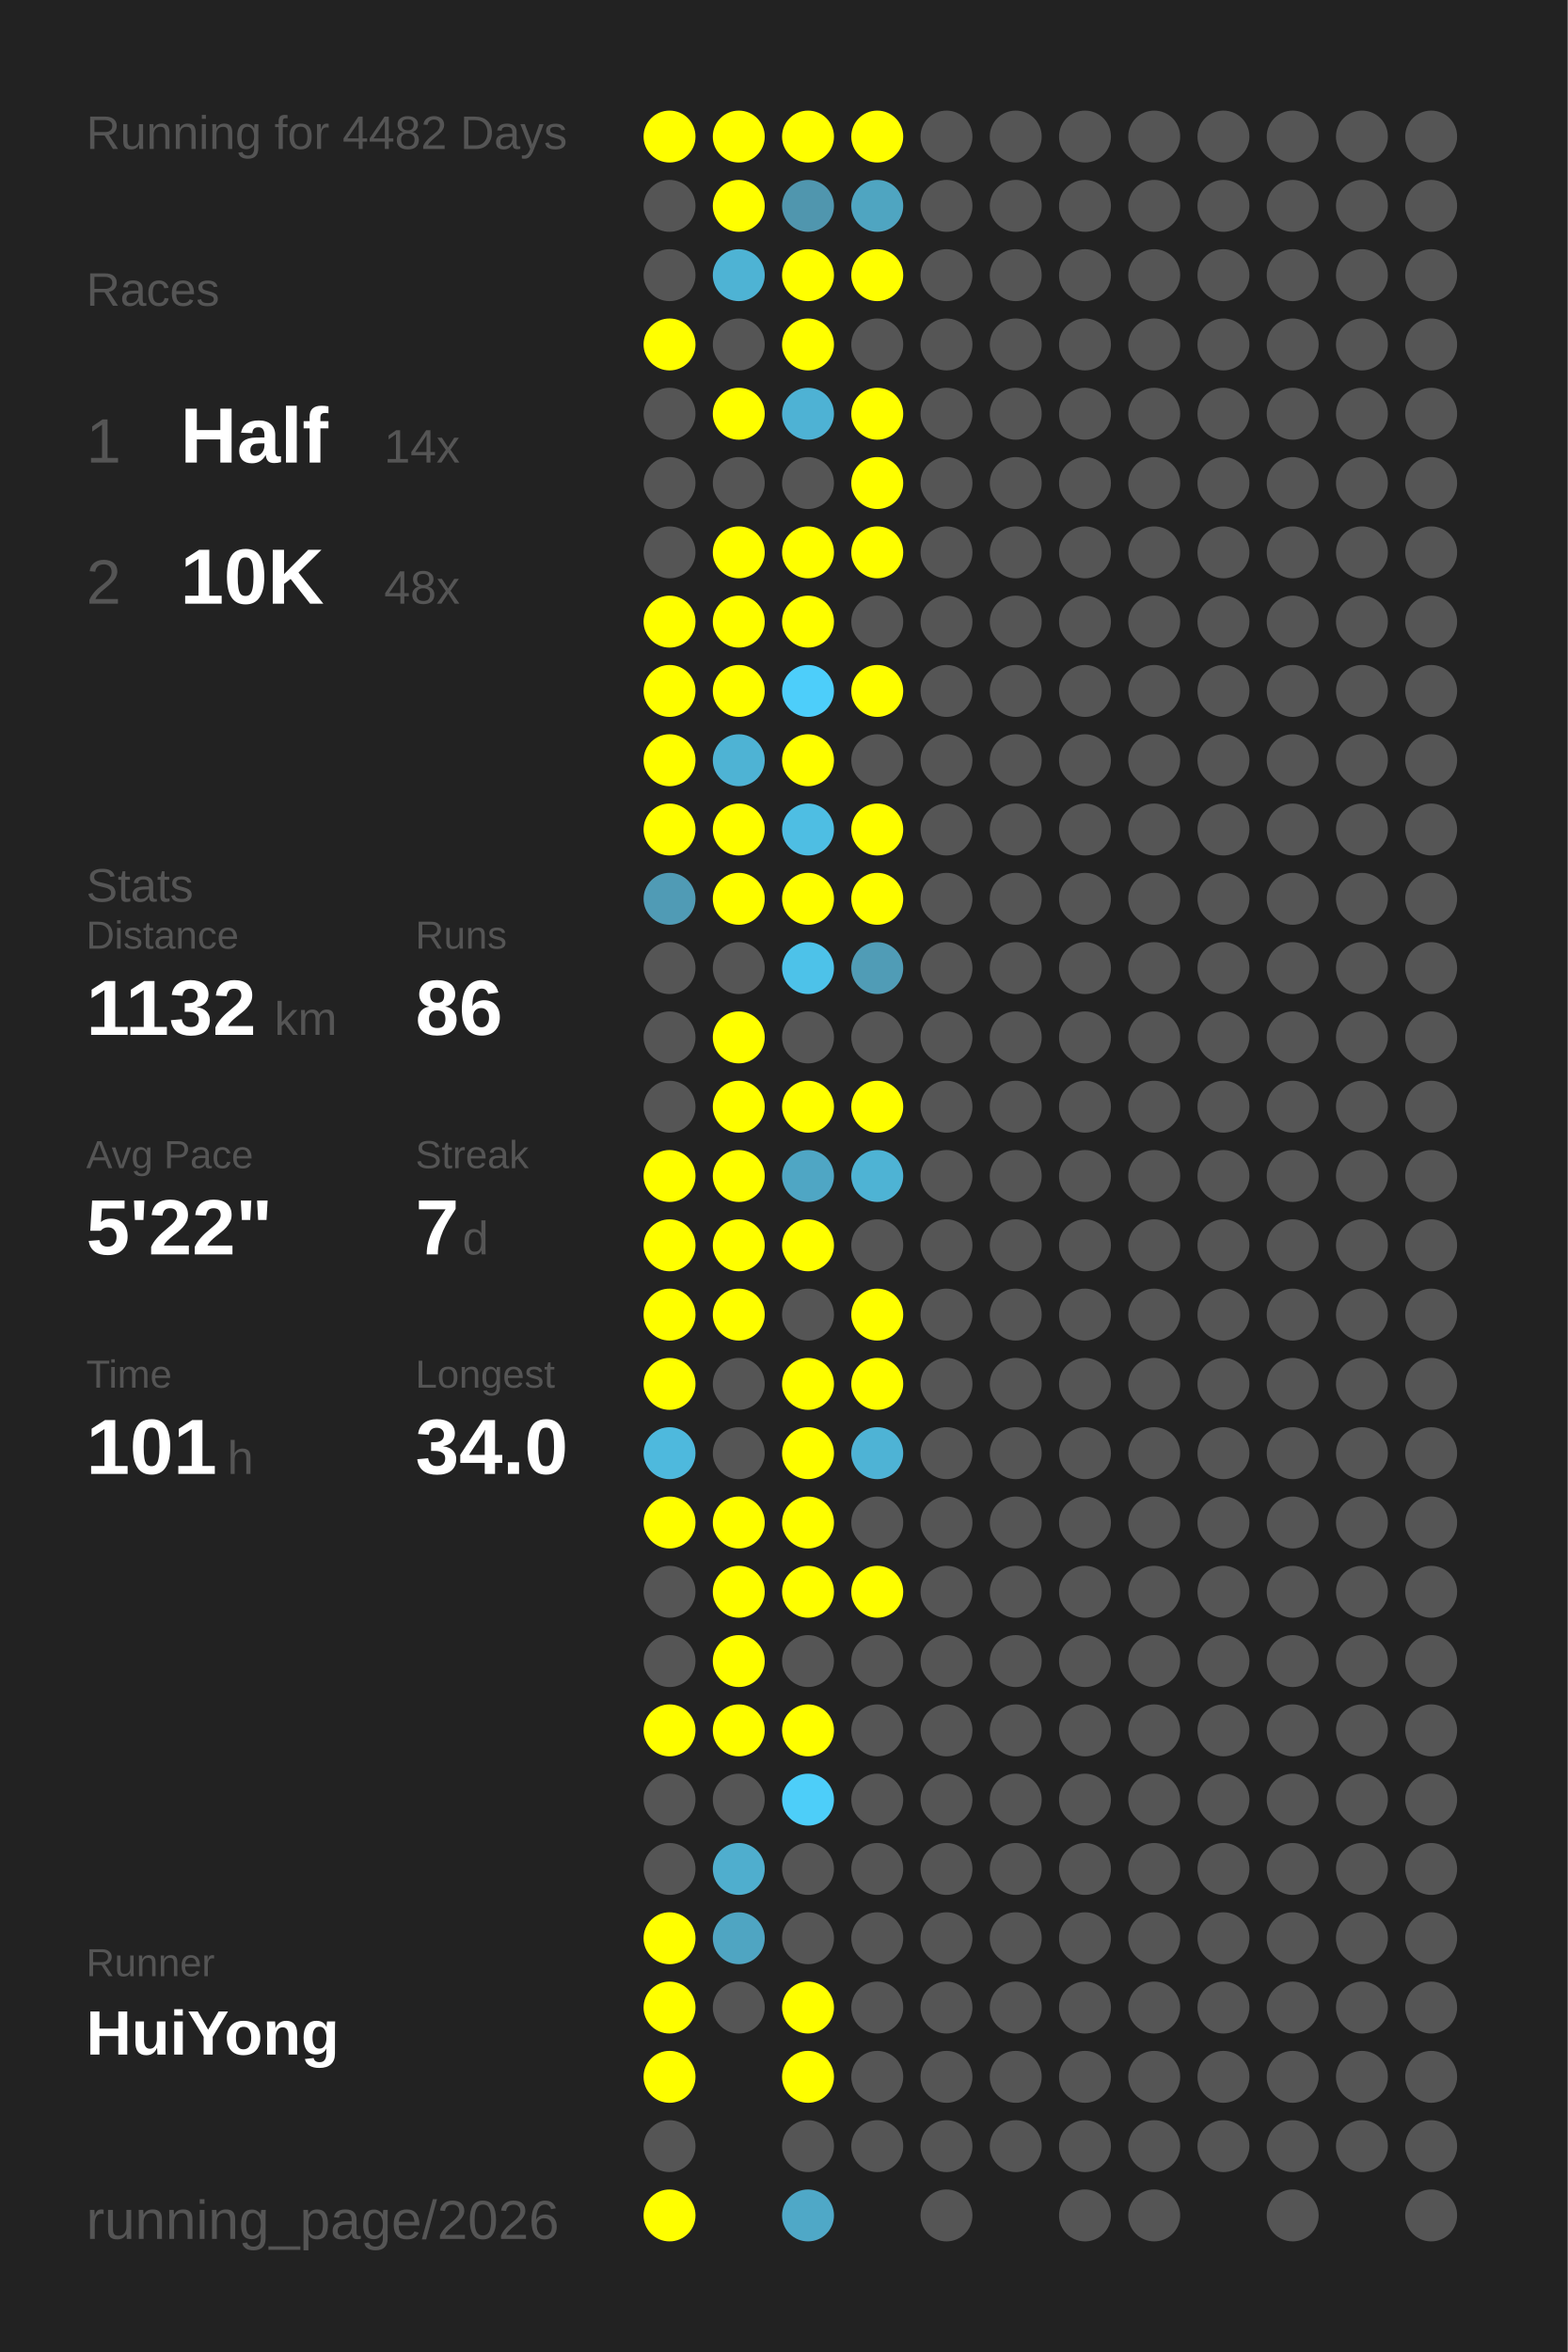
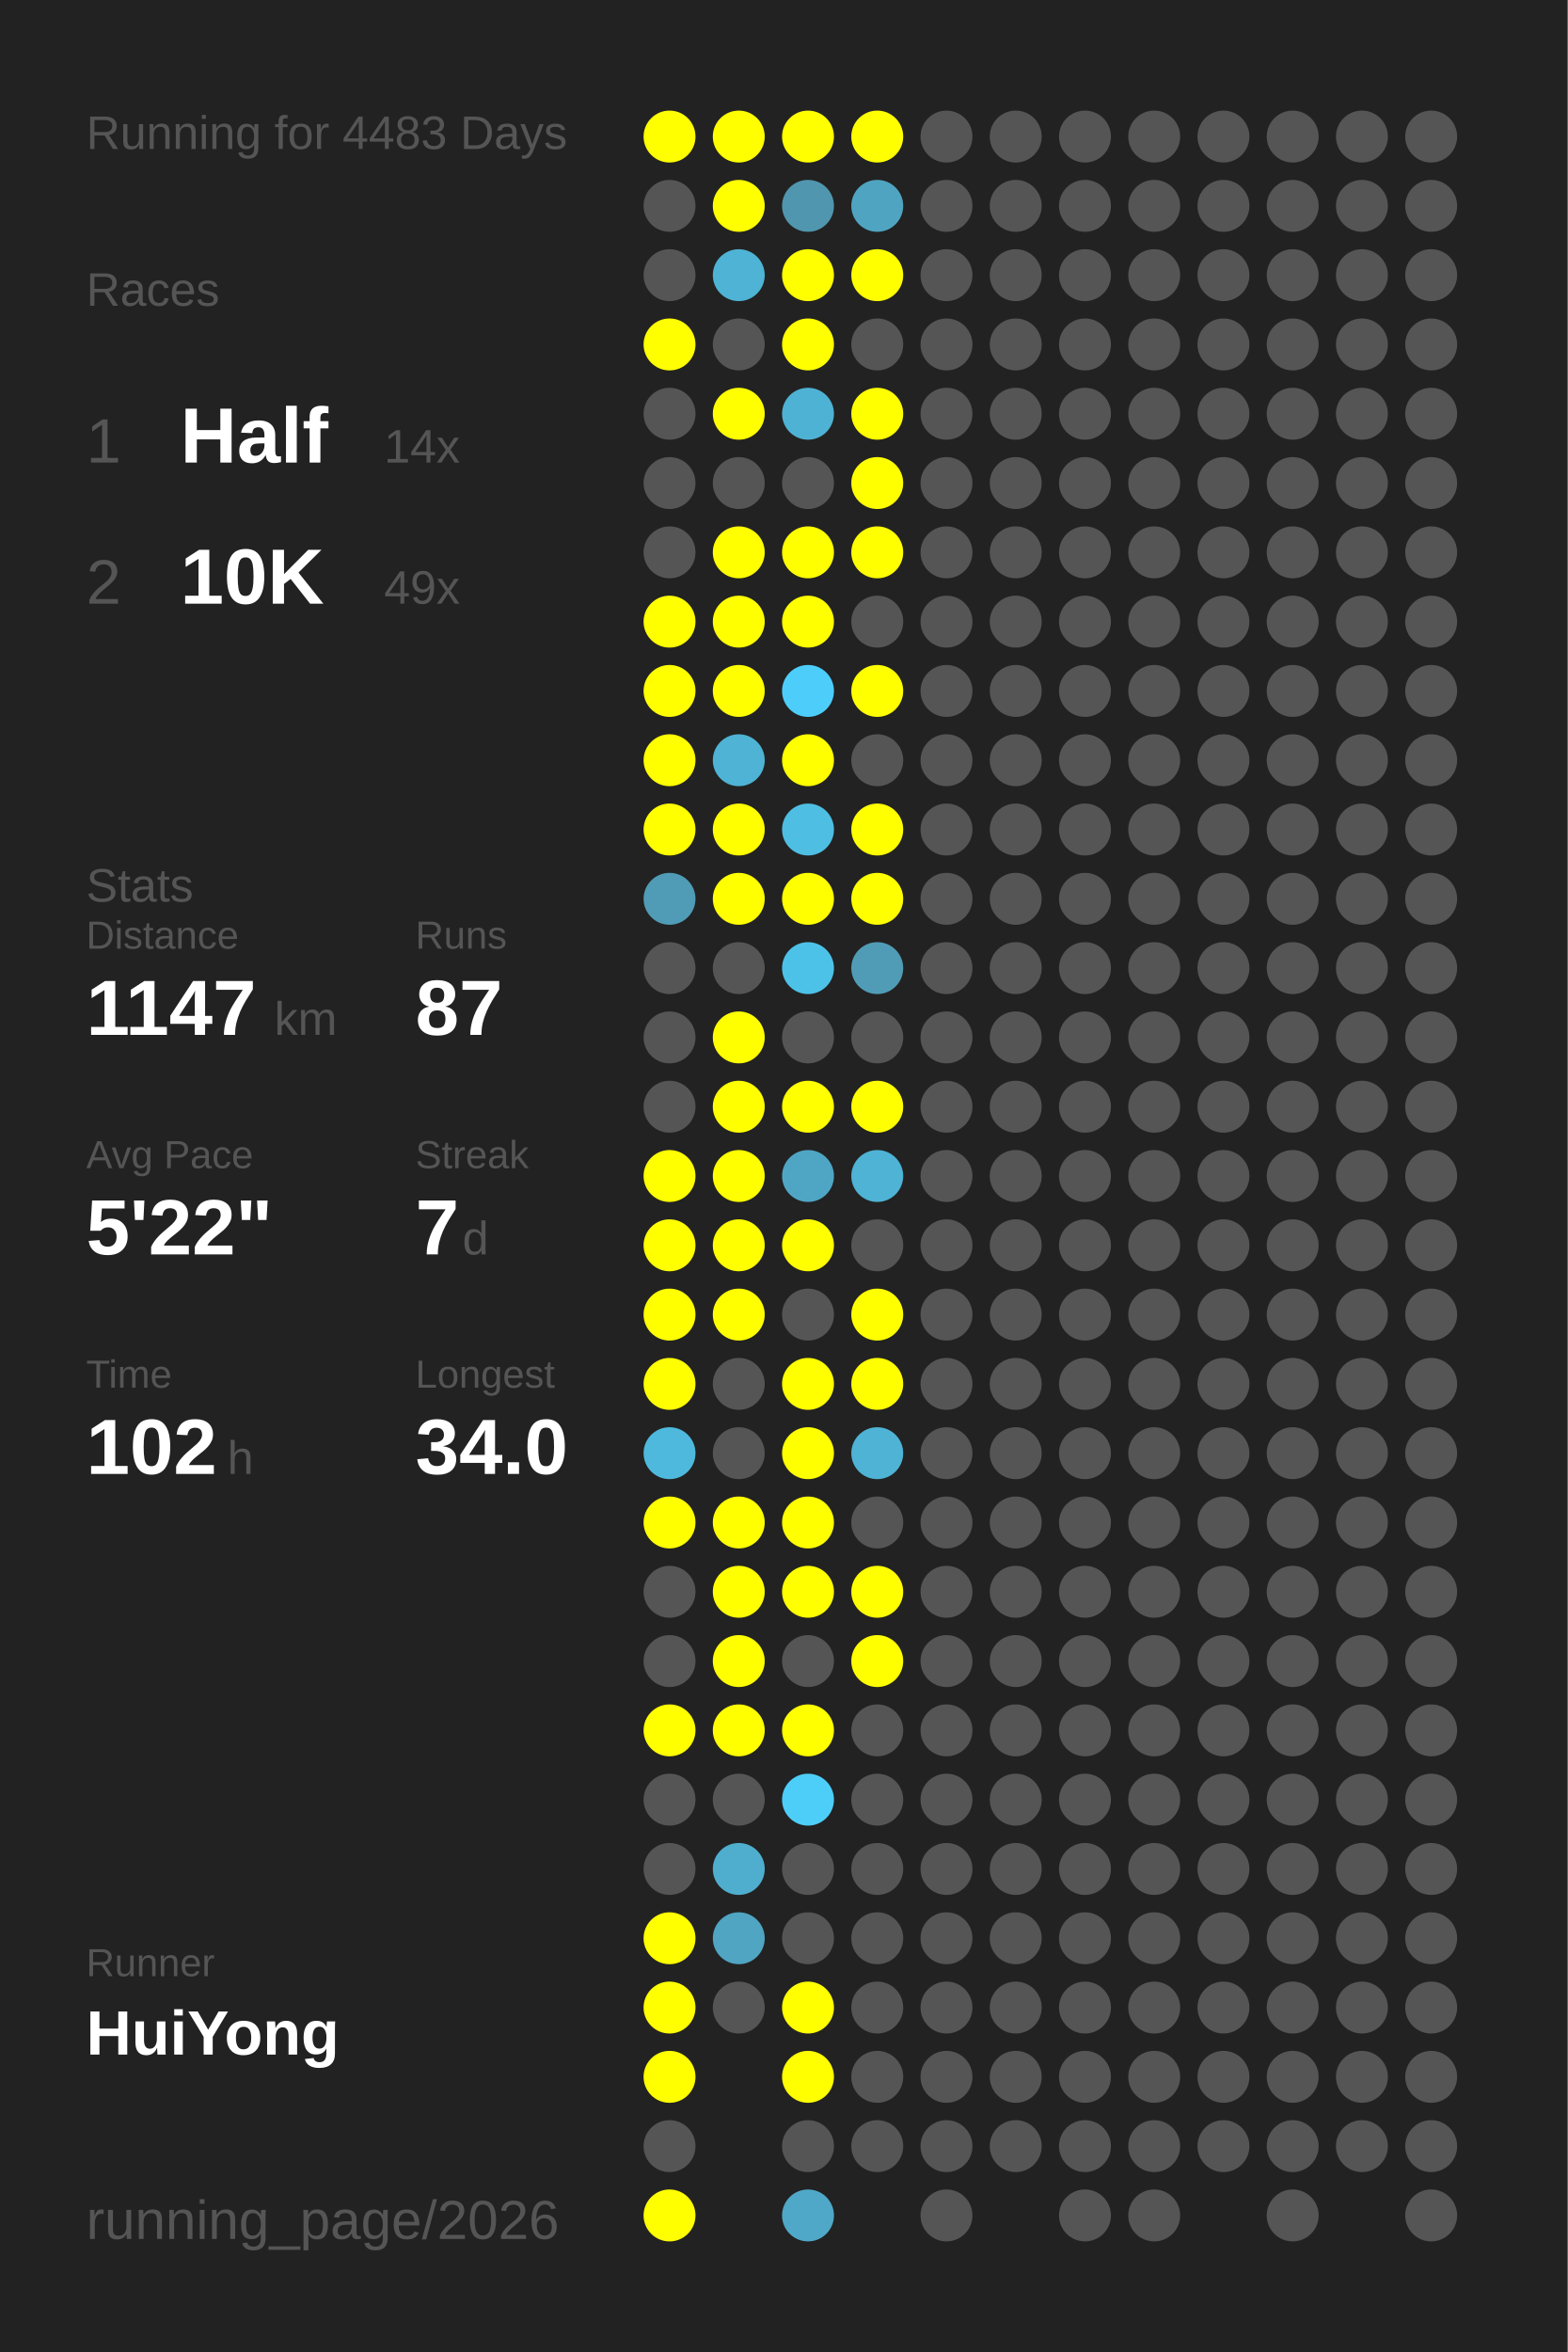
<svg xmlns="http://www.w3.org/2000/svg" baseProfile="full" height="300mm" version="1.1" viewBox="0,0,200,300" width="200mm">
  <defs />
  <rect fill="#222222" height="300" width="200" x="0" y="0" />
-   <text fill="#555555" style="font-size:6px; font-family:Arial;" x="11" y="19">Running for 4482 Days</text>
+   <text fill="#555555" style="font-size:6px; font-family:Arial;" x="11" y="19">Running for 4483 Days</text>
  <text fill="#555555" style="font-size:6px; font-family:Arial;" x="11" y="39">Races</text>
  <text fill="#555555" style="font-size:8px; font-family:Arial;" x="11" y="59">1</text>
  <text fill="#FFFFFF" style="font-size:10px; font-family:Arial; font-weight:bold;" x="23" y="59">Half</text>
  <text fill="#555555" style="font-size:6px; font-family:Arial;" x="49" y="59">14x</text>
  <text fill="#555555" style="font-size:8px; font-family:Arial;" x="11" y="77">2</text>
  <text fill="#FFFFFF" style="font-size:10px; font-family:Arial; font-weight:bold;" x="23" y="77">10K</text>
-   <text fill="#555555" style="font-size:6px; font-family:Arial;" x="49" y="77">48x</text>
+   <text fill="#555555" style="font-size:6px; font-family:Arial;" x="49" y="77">49x</text>
  <text fill="#555555" style="font-size:6px; font-family:Arial;" x="11" y="115">Stats</text>
  <text fill="#555555" style="font-size:5px; font-family:Arial;" x="11" y="121">Distance</text>
-   <text fill="#FFFFFF" style="font-size:10px; font-family:Arial; font-weight:bold;" x="11" y="132">1132</text>
+   <text fill="#FFFFFF" style="font-size:10px; font-family:Arial; font-weight:bold;" x="11" y="132">1147</text>
  <text fill="#555555" style="font-size:6px; font-family:Arial;" x="35" y="132">km</text>
  <text fill="#555555" style="font-size:5px; font-family:Arial;" x="53" y="121">Runs</text>
-   <text fill="#FFFFFF" style="font-size:10px; font-family:Arial; font-weight:bold;" x="53" y="132">86</text>
+   <text fill="#FFFFFF" style="font-size:10px; font-family:Arial; font-weight:bold;" x="53" y="132">87</text>
  <text fill="#555555" style="font-size:5px; font-family:Arial;" x="11" y="149">Avg Pace</text>
  <text fill="#FFFFFF" style="font-size:10px; font-family:Arial; font-weight:bold;" x="11" y="160">5'22"</text>
  <text fill="#555555" style="font-size:5px; font-family:Arial;" x="53" y="149">Streak</text>
  <text fill="#FFFFFF" style="font-size:10px; font-family:Arial; font-weight:bold;" x="53" y="160">7</text>
  <text fill="#555555" style="font-size:6px; font-family:Arial;" x="59" y="160">d</text>
  <text fill="#555555" style="font-size:5px; font-family:Arial;" x="11" y="177">Time</text>
-   <text fill="#FFFFFF" style="font-size:10px; font-family:Arial; font-weight:bold;" x="11" y="188">101</text>
+   <text fill="#FFFFFF" style="font-size:10px; font-family:Arial; font-weight:bold;" x="11" y="188">102</text>
  <text fill="#555555" style="font-size:6px; font-family:Arial;" x="29" y="188">h</text>
  <text fill="#555555" style="font-size:5px; font-family:Arial;" x="53" y="177">Longest</text>
  <text fill="#FFFFFF" style="font-size:10px; font-family:Arial; font-weight:bold;" x="53" y="188">34.0</text>
  <text fill="#555555" style="font-size:5px; font-family:Arial;" x="11" y="252.065">Runner</text>
  <text fill="#FFFFFF" style="font-size:8px; font-family:Arial; font-weight:bold;" x="11" y="262.065">HuiYong</text>
  <text fill="#555555" style="font-size:7px; font-family:Arial;" x="11" y="285.581">running_page/2026</text>
  <circle cx="85.417" cy="17.419" fill="#FFFF00" r="3.312" />
  <circle cx="85.417" cy="26.258" fill="#555555" r="3.312" />
  <circle cx="85.417" cy="35.097" fill="#555555" r="3.312" />
  <circle cx="85.417" cy="43.935" fill="#FFFF00" r="3.312" />
  <circle cx="85.417" cy="52.774" fill="#555555" r="3.312" />
  <circle cx="85.417" cy="61.613" fill="#555555" r="3.312" />
  <circle cx="85.417" cy="70.452" fill="#555555" r="3.312" />
  <circle cx="85.417" cy="79.29" fill="#FFFF00" r="3.312" />
  <circle cx="85.417" cy="88.129" fill="#FFFF00" r="3.312" />
  <circle cx="85.417" cy="96.968" fill="#FFFF00" r="3.312" />
  <circle cx="85.417" cy="105.806" fill="#FFFF00" r="3.312" />
  <circle cx="85.417" cy="114.645" fill="#509bb5" r="3.312" />
  <circle cx="85.417" cy="123.484" fill="#555555" r="3.312" />
  <circle cx="85.417" cy="132.323" fill="#555555" r="3.312" />
  <circle cx="85.417" cy="141.161" fill="#555555" r="3.312" />
  <circle cx="85.417" cy="150" fill="#FFFF00" r="3.312" />
  <circle cx="85.417" cy="158.839" fill="#FFFF00" r="3.312" />
  <circle cx="85.417" cy="167.677" fill="#FFFF00" r="3.312" />
  <circle cx="85.417" cy="176.516" fill="#FFFF00" r="3.312" />
  <circle cx="85.417" cy="185.355" fill="#4eb9dd" r="3.312" />
  <circle cx="85.417" cy="194.194" fill="#FFFF00" r="3.312" />
  <circle cx="85.417" cy="203.032" fill="#555555" r="3.312" />
  <circle cx="85.417" cy="211.871" fill="#555555" r="3.312" />
  <circle cx="85.417" cy="220.71" fill="#FFFF00" r="3.312" />
  <circle cx="85.417" cy="229.548" fill="#555555" r="3.312" />
  <circle cx="85.417" cy="238.387" fill="#555555" r="3.312" />
  <circle cx="85.417" cy="247.226" fill="#FFFF00" r="3.312" />
  <circle cx="85.417" cy="256.065" fill="#FFFF00" r="3.312" />
  <circle cx="85.417" cy="264.903" fill="#FFFF00" r="3.312" />
  <circle cx="85.417" cy="273.742" fill="#555555" r="3.312" />
  <circle cx="85.417" cy="282.581" fill="#FFFF00" r="3.312" />
  <circle cx="94.25" cy="17.419" fill="#FFFF00" r="3.312" />
  <circle cx="94.25" cy="26.258" fill="#FFFF00" r="3.312" />
  <circle cx="94.25" cy="35.097" fill="#4eb3d4" r="3.312" />
  <circle cx="94.25" cy="43.935" fill="#555555" r="3.312" />
  <circle cx="94.25" cy="52.774" fill="#FFFF00" r="3.312" />
  <circle cx="94.25" cy="61.613" fill="#555555" r="3.312" />
  <circle cx="94.25" cy="70.452" fill="#FFFF00" r="3.312" />
  <circle cx="94.25" cy="79.29" fill="#FFFF00" r="3.312" />
  <circle cx="94.25" cy="88.129" fill="#FFFF00" r="3.312" />
  <circle cx="94.25" cy="96.968" fill="#4eb3d4" r="3.312" />
  <circle cx="94.25" cy="105.806" fill="#FFFF00" r="3.312" />
  <circle cx="94.25" cy="114.645" fill="#FFFF00" r="3.312" />
  <circle cx="94.25" cy="123.484" fill="#555555" r="3.312" />
  <circle cx="94.25" cy="132.323" fill="#FFFF00" r="3.312" />
  <circle cx="94.25" cy="141.161" fill="#FFFF00" r="3.312" />
  <circle cx="94.25" cy="150" fill="#FFFF00" r="3.312" />
  <circle cx="94.25" cy="158.839" fill="#FFFF00" r="3.312" />
  <circle cx="94.25" cy="167.677" fill="#FFFF00" r="3.312" />
  <circle cx="94.25" cy="176.516" fill="#555555" r="3.312" />
  <circle cx="94.25" cy="185.355" fill="#555555" r="3.312" />
  <circle cx="94.25" cy="194.194" fill="#FFFF00" r="3.312" />
  <circle cx="94.25" cy="203.032" fill="#FFFF00" r="3.312" />
  <circle cx="94.25" cy="211.871" fill="#FFFF00" r="3.312" />
  <circle cx="94.25" cy="220.71" fill="#FFFF00" r="3.312" />
  <circle cx="94.25" cy="229.548" fill="#555555" r="3.312" />
  <circle cx="94.25" cy="238.387" fill="#4faece" r="3.312" />
  <circle cx="94.25" cy="247.226" fill="#4fa5c2" r="3.312" />
  <circle cx="94.25" cy="256.065" fill="#555555" r="3.312" />
  <circle cx="103.083" cy="17.419" fill="#FFFF00" r="3.312" />
  <circle cx="103.083" cy="26.258" fill="#5096ae" r="3.312" />
  <circle cx="103.083" cy="35.097" fill="#FFFF00" r="3.312" />
  <circle cx="103.083" cy="43.935" fill="#FFFF00" r="3.312" />
  <circle cx="103.083" cy="52.774" fill="#4eb2d4" r="3.312" />
  <circle cx="103.083" cy="61.613" fill="#555555" r="3.312" />
  <circle cx="103.083" cy="70.452" fill="#FFFF00" r="3.312" />
  <circle cx="103.083" cy="79.29" fill="#FFFF00" r="3.312" />
  <circle cx="103.083" cy="88.129" fill="#4dcefa" r="3.312" />
  <circle cx="103.083" cy="96.968" fill="#FFFF00" r="3.312" />
  <circle cx="103.083" cy="105.806" fill="#4ebee3" r="3.312" />
  <circle cx="103.083" cy="114.645" fill="#FFFF00" r="3.312" />
  <circle cx="103.083" cy="123.484" fill="#4dc2e9" r="3.312" />
  <circle cx="103.083" cy="132.323" fill="#555555" r="3.312" />
  <circle cx="103.083" cy="141.161" fill="#FFFF00" r="3.312" />
  <circle cx="103.083" cy="150" fill="#4fa6c4" r="3.312" />
  <circle cx="103.083" cy="158.839" fill="#FFFF00" r="3.312" />
  <circle cx="103.083" cy="167.677" fill="#555555" r="3.312" />
  <circle cx="103.083" cy="176.516" fill="#FFFF00" r="3.312" />
  <circle cx="103.083" cy="185.355" fill="#FFFF00" r="3.312" />
  <circle cx="103.083" cy="194.194" fill="#FFFF00" r="3.312" />
  <circle cx="103.083" cy="203.032" fill="#FFFF00" r="3.312" />
  <circle cx="103.083" cy="211.871" fill="#555555" r="3.312" />
  <circle cx="103.083" cy="220.71" fill="#FFFF00" r="3.312" />
  <circle cx="103.083" cy="229.548" fill="#4dcef9" r="3.312" />
  <circle cx="103.083" cy="238.387" fill="#555555" r="3.312" />
  <circle cx="103.083" cy="247.226" fill="#555555" r="3.312" />
  <circle cx="103.083" cy="256.065" fill="#FFFF00" r="3.312" />
  <circle cx="103.083" cy="264.903" fill="#FFFF00" r="3.312" />
  <circle cx="103.083" cy="273.742" fill="#555555" r="3.312" />
  <circle cx="103.083" cy="282.581" fill="#4fa8c7" r="3.312" />
  <circle cx="111.917" cy="17.419" fill="#FFFF00" r="3.312" />
  <circle cx="111.917" cy="26.258" fill="#4fa5c1" r="3.312" />
  <circle cx="111.917" cy="35.097" fill="#FFFF00" r="3.312" />
  <circle cx="111.917" cy="43.935" fill="#555555" r="3.312" />
  <circle cx="111.917" cy="52.774" fill="#FFFF00" r="3.312" />
  <circle cx="111.917" cy="61.613" fill="#FFFF00" r="3.312" />
  <circle cx="111.917" cy="70.452" fill="#FFFF00" r="3.312" />
  <circle cx="111.917" cy="79.29" fill="#555555" r="3.312" />
  <circle cx="111.917" cy="88.129" fill="#FFFF00" r="3.312" />
  <circle cx="111.917" cy="96.968" fill="#555555" r="3.312" />
  <circle cx="111.917" cy="105.806" fill="#FFFF00" r="3.312" />
  <circle cx="111.917" cy="114.645" fill="#FFFF00" r="3.312" />
  <circle cx="111.917" cy="123.484" fill="#509cb6" r="3.312" />
  <circle cx="111.917" cy="132.323" fill="#555555" r="3.312" />
  <circle cx="111.917" cy="141.161" fill="#FFFF00" r="3.312" />
  <circle cx="111.917" cy="150" fill="#4eb3d4" r="3.312" />
  <circle cx="111.917" cy="158.839" fill="#555555" r="3.312" />
  <circle cx="111.917" cy="167.677" fill="#FFFF00" r="3.312" />
  <circle cx="111.917" cy="176.516" fill="#FFFF00" r="3.312" />
  <circle cx="111.917" cy="185.355" fill="#4eb3d5" r="3.312" />
  <circle cx="111.917" cy="194.194" fill="#555555" r="3.312" />
  <circle cx="111.917" cy="203.032" fill="#FFFF00" r="3.312" />
-   <circle cx="111.917" cy="211.871" fill="#555555" r="3.312" />
+   <circle cx="111.917" cy="211.871" fill="#FFFF00" r="3.312" />
  <circle cx="111.917" cy="220.71" fill="#555555" r="3.312" />
  <circle cx="111.917" cy="229.548" fill="#555555" r="3.312" />
  <circle cx="111.917" cy="238.387" fill="#555555" r="3.312" />
  <circle cx="111.917" cy="247.226" fill="#555555" r="3.312" />
  <circle cx="111.917" cy="256.065" fill="#555555" r="3.312" />
  <circle cx="111.917" cy="264.903" fill="#555555" r="3.312" />
  <circle cx="111.917" cy="273.742" fill="#555555" r="3.312" />
  <circle cx="120.75" cy="17.419" fill="#555555" r="3.312" />
  <circle cx="120.75" cy="26.258" fill="#555555" r="3.312" />
  <circle cx="120.75" cy="35.097" fill="#555555" r="3.312" />
  <circle cx="120.75" cy="43.935" fill="#555555" r="3.312" />
  <circle cx="120.75" cy="52.774" fill="#555555" r="3.312" />
  <circle cx="120.75" cy="61.613" fill="#555555" r="3.312" />
  <circle cx="120.75" cy="70.452" fill="#555555" r="3.312" />
  <circle cx="120.75" cy="79.29" fill="#555555" r="3.312" />
  <circle cx="120.75" cy="88.129" fill="#555555" r="3.312" />
  <circle cx="120.75" cy="96.968" fill="#555555" r="3.312" />
  <circle cx="120.75" cy="105.806" fill="#555555" r="3.312" />
  <circle cx="120.75" cy="114.645" fill="#555555" r="3.312" />
  <circle cx="120.75" cy="123.484" fill="#555555" r="3.312" />
  <circle cx="120.75" cy="132.323" fill="#555555" r="3.312" />
  <circle cx="120.75" cy="141.161" fill="#555555" r="3.312" />
  <circle cx="120.75" cy="150" fill="#555555" r="3.312" />
  <circle cx="120.75" cy="158.839" fill="#555555" r="3.312" />
  <circle cx="120.75" cy="167.677" fill="#555555" r="3.312" />
  <circle cx="120.75" cy="176.516" fill="#555555" r="3.312" />
  <circle cx="120.75" cy="185.355" fill="#555555" r="3.312" />
  <circle cx="120.75" cy="194.194" fill="#555555" r="3.312" />
  <circle cx="120.75" cy="203.032" fill="#555555" r="3.312" />
  <circle cx="120.75" cy="211.871" fill="#555555" r="3.312" />
  <circle cx="120.75" cy="220.71" fill="#555555" r="3.312" />
  <circle cx="120.75" cy="229.548" fill="#555555" r="3.312" />
  <circle cx="120.75" cy="238.387" fill="#555555" r="3.312" />
  <circle cx="120.75" cy="247.226" fill="#555555" r="3.312" />
  <circle cx="120.75" cy="256.065" fill="#555555" r="3.312" />
  <circle cx="120.75" cy="264.903" fill="#555555" r="3.312" />
  <circle cx="120.75" cy="273.742" fill="#555555" r="3.312" />
  <circle cx="120.75" cy="282.581" fill="#555555" r="3.312" />
  <circle cx="129.583" cy="17.419" fill="#555555" r="3.312" />
  <circle cx="129.583" cy="26.258" fill="#555555" r="3.312" />
  <circle cx="129.583" cy="35.097" fill="#555555" r="3.312" />
  <circle cx="129.583" cy="43.935" fill="#555555" r="3.312" />
  <circle cx="129.583" cy="52.774" fill="#555555" r="3.312" />
  <circle cx="129.583" cy="61.613" fill="#555555" r="3.312" />
  <circle cx="129.583" cy="70.452" fill="#555555" r="3.312" />
  <circle cx="129.583" cy="79.29" fill="#555555" r="3.312" />
  <circle cx="129.583" cy="88.129" fill="#555555" r="3.312" />
  <circle cx="129.583" cy="96.968" fill="#555555" r="3.312" />
  <circle cx="129.583" cy="105.806" fill="#555555" r="3.312" />
  <circle cx="129.583" cy="114.645" fill="#555555" r="3.312" />
  <circle cx="129.583" cy="123.484" fill="#555555" r="3.312" />
  <circle cx="129.583" cy="132.323" fill="#555555" r="3.312" />
  <circle cx="129.583" cy="141.161" fill="#555555" r="3.312" />
  <circle cx="129.583" cy="150" fill="#555555" r="3.312" />
  <circle cx="129.583" cy="158.839" fill="#555555" r="3.312" />
  <circle cx="129.583" cy="167.677" fill="#555555" r="3.312" />
  <circle cx="129.583" cy="176.516" fill="#555555" r="3.312" />
  <circle cx="129.583" cy="185.355" fill="#555555" r="3.312" />
  <circle cx="129.583" cy="194.194" fill="#555555" r="3.312" />
  <circle cx="129.583" cy="203.032" fill="#555555" r="3.312" />
  <circle cx="129.583" cy="211.871" fill="#555555" r="3.312" />
  <circle cx="129.583" cy="220.71" fill="#555555" r="3.312" />
  <circle cx="129.583" cy="229.548" fill="#555555" r="3.312" />
  <circle cx="129.583" cy="238.387" fill="#555555" r="3.312" />
  <circle cx="129.583" cy="247.226" fill="#555555" r="3.312" />
  <circle cx="129.583" cy="256.065" fill="#555555" r="3.312" />
  <circle cx="129.583" cy="264.903" fill="#555555" r="3.312" />
  <circle cx="129.583" cy="273.742" fill="#555555" r="3.312" />
  <circle cx="138.417" cy="17.419" fill="#555555" r="3.312" />
  <circle cx="138.417" cy="26.258" fill="#555555" r="3.312" />
  <circle cx="138.417" cy="35.097" fill="#555555" r="3.312" />
  <circle cx="138.417" cy="43.935" fill="#555555" r="3.312" />
  <circle cx="138.417" cy="52.774" fill="#555555" r="3.312" />
  <circle cx="138.417" cy="61.613" fill="#555555" r="3.312" />
  <circle cx="138.417" cy="70.452" fill="#555555" r="3.312" />
  <circle cx="138.417" cy="79.29" fill="#555555" r="3.312" />
  <circle cx="138.417" cy="88.129" fill="#555555" r="3.312" />
  <circle cx="138.417" cy="96.968" fill="#555555" r="3.312" />
  <circle cx="138.417" cy="105.806" fill="#555555" r="3.312" />
  <circle cx="138.417" cy="114.645" fill="#555555" r="3.312" />
  <circle cx="138.417" cy="123.484" fill="#555555" r="3.312" />
  <circle cx="138.417" cy="132.323" fill="#555555" r="3.312" />
  <circle cx="138.417" cy="141.161" fill="#555555" r="3.312" />
  <circle cx="138.417" cy="150" fill="#555555" r="3.312" />
  <circle cx="138.417" cy="158.839" fill="#555555" r="3.312" />
  <circle cx="138.417" cy="167.677" fill="#555555" r="3.312" />
  <circle cx="138.417" cy="176.516" fill="#555555" r="3.312" />
  <circle cx="138.417" cy="185.355" fill="#555555" r="3.312" />
  <circle cx="138.417" cy="194.194" fill="#555555" r="3.312" />
  <circle cx="138.417" cy="203.032" fill="#555555" r="3.312" />
  <circle cx="138.417" cy="211.871" fill="#555555" r="3.312" />
  <circle cx="138.417" cy="220.71" fill="#555555" r="3.312" />
  <circle cx="138.417" cy="229.548" fill="#555555" r="3.312" />
  <circle cx="138.417" cy="238.387" fill="#555555" r="3.312" />
  <circle cx="138.417" cy="247.226" fill="#555555" r="3.312" />
  <circle cx="138.417" cy="256.065" fill="#555555" r="3.312" />
  <circle cx="138.417" cy="264.903" fill="#555555" r="3.312" />
  <circle cx="138.417" cy="273.742" fill="#555555" r="3.312" />
  <circle cx="138.417" cy="282.581" fill="#555555" r="3.312" />
  <circle cx="147.25" cy="17.419" fill="#555555" r="3.312" />
  <circle cx="147.25" cy="26.258" fill="#555555" r="3.312" />
  <circle cx="147.25" cy="35.097" fill="#555555" r="3.312" />
  <circle cx="147.25" cy="43.935" fill="#555555" r="3.312" />
  <circle cx="147.25" cy="52.774" fill="#555555" r="3.312" />
  <circle cx="147.25" cy="61.613" fill="#555555" r="3.312" />
  <circle cx="147.25" cy="70.452" fill="#555555" r="3.312" />
  <circle cx="147.25" cy="79.29" fill="#555555" r="3.312" />
  <circle cx="147.25" cy="88.129" fill="#555555" r="3.312" />
  <circle cx="147.25" cy="96.968" fill="#555555" r="3.312" />
  <circle cx="147.25" cy="105.806" fill="#555555" r="3.312" />
  <circle cx="147.25" cy="114.645" fill="#555555" r="3.312" />
  <circle cx="147.25" cy="123.484" fill="#555555" r="3.312" />
  <circle cx="147.25" cy="132.323" fill="#555555" r="3.312" />
  <circle cx="147.25" cy="141.161" fill="#555555" r="3.312" />
  <circle cx="147.25" cy="150" fill="#555555" r="3.312" />
  <circle cx="147.25" cy="158.839" fill="#555555" r="3.312" />
  <circle cx="147.25" cy="167.677" fill="#555555" r="3.312" />
  <circle cx="147.25" cy="176.516" fill="#555555" r="3.312" />
  <circle cx="147.25" cy="185.355" fill="#555555" r="3.312" />
  <circle cx="147.25" cy="194.194" fill="#555555" r="3.312" />
  <circle cx="147.25" cy="203.032" fill="#555555" r="3.312" />
  <circle cx="147.25" cy="211.871" fill="#555555" r="3.312" />
  <circle cx="147.25" cy="220.71" fill="#555555" r="3.312" />
  <circle cx="147.25" cy="229.548" fill="#555555" r="3.312" />
  <circle cx="147.25" cy="238.387" fill="#555555" r="3.312" />
  <circle cx="147.25" cy="247.226" fill="#555555" r="3.312" />
  <circle cx="147.25" cy="256.065" fill="#555555" r="3.312" />
  <circle cx="147.25" cy="264.903" fill="#555555" r="3.312" />
  <circle cx="147.25" cy="273.742" fill="#555555" r="3.312" />
  <circle cx="147.25" cy="282.581" fill="#555555" r="3.312" />
  <circle cx="156.083" cy="17.419" fill="#555555" r="3.312" />
  <circle cx="156.083" cy="26.258" fill="#555555" r="3.312" />
  <circle cx="156.083" cy="35.097" fill="#555555" r="3.312" />
  <circle cx="156.083" cy="43.935" fill="#555555" r="3.312" />
  <circle cx="156.083" cy="52.774" fill="#555555" r="3.312" />
  <circle cx="156.083" cy="61.613" fill="#555555" r="3.312" />
  <circle cx="156.083" cy="70.452" fill="#555555" r="3.312" />
  <circle cx="156.083" cy="79.29" fill="#555555" r="3.312" />
  <circle cx="156.083" cy="88.129" fill="#555555" r="3.312" />
  <circle cx="156.083" cy="96.968" fill="#555555" r="3.312" />
  <circle cx="156.083" cy="105.806" fill="#555555" r="3.312" />
  <circle cx="156.083" cy="114.645" fill="#555555" r="3.312" />
  <circle cx="156.083" cy="123.484" fill="#555555" r="3.312" />
  <circle cx="156.083" cy="132.323" fill="#555555" r="3.312" />
  <circle cx="156.083" cy="141.161" fill="#555555" r="3.312" />
  <circle cx="156.083" cy="150" fill="#555555" r="3.312" />
  <circle cx="156.083" cy="158.839" fill="#555555" r="3.312" />
  <circle cx="156.083" cy="167.677" fill="#555555" r="3.312" />
  <circle cx="156.083" cy="176.516" fill="#555555" r="3.312" />
  <circle cx="156.083" cy="185.355" fill="#555555" r="3.312" />
  <circle cx="156.083" cy="194.194" fill="#555555" r="3.312" />
  <circle cx="156.083" cy="203.032" fill="#555555" r="3.312" />
  <circle cx="156.083" cy="211.871" fill="#555555" r="3.312" />
  <circle cx="156.083" cy="220.71" fill="#555555" r="3.312" />
  <circle cx="156.083" cy="229.548" fill="#555555" r="3.312" />
  <circle cx="156.083" cy="238.387" fill="#555555" r="3.312" />
  <circle cx="156.083" cy="247.226" fill="#555555" r="3.312" />
  <circle cx="156.083" cy="256.065" fill="#555555" r="3.312" />
  <circle cx="156.083" cy="264.903" fill="#555555" r="3.312" />
  <circle cx="156.083" cy="273.742" fill="#555555" r="3.312" />
  <circle cx="164.917" cy="17.419" fill="#555555" r="3.312" />
  <circle cx="164.917" cy="26.258" fill="#555555" r="3.312" />
  <circle cx="164.917" cy="35.097" fill="#555555" r="3.312" />
  <circle cx="164.917" cy="43.935" fill="#555555" r="3.312" />
  <circle cx="164.917" cy="52.774" fill="#555555" r="3.312" />
  <circle cx="164.917" cy="61.613" fill="#555555" r="3.312" />
  <circle cx="164.917" cy="70.452" fill="#555555" r="3.312" />
  <circle cx="164.917" cy="79.29" fill="#555555" r="3.312" />
  <circle cx="164.917" cy="88.129" fill="#555555" r="3.312" />
  <circle cx="164.917" cy="96.968" fill="#555555" r="3.312" />
  <circle cx="164.917" cy="105.806" fill="#555555" r="3.312" />
  <circle cx="164.917" cy="114.645" fill="#555555" r="3.312" />
  <circle cx="164.917" cy="123.484" fill="#555555" r="3.312" />
  <circle cx="164.917" cy="132.323" fill="#555555" r="3.312" />
  <circle cx="164.917" cy="141.161" fill="#555555" r="3.312" />
  <circle cx="164.917" cy="150" fill="#555555" r="3.312" />
  <circle cx="164.917" cy="158.839" fill="#555555" r="3.312" />
  <circle cx="164.917" cy="167.677" fill="#555555" r="3.312" />
  <circle cx="164.917" cy="176.516" fill="#555555" r="3.312" />
  <circle cx="164.917" cy="185.355" fill="#555555" r="3.312" />
  <circle cx="164.917" cy="194.194" fill="#555555" r="3.312" />
  <circle cx="164.917" cy="203.032" fill="#555555" r="3.312" />
  <circle cx="164.917" cy="211.871" fill="#555555" r="3.312" />
  <circle cx="164.917" cy="220.71" fill="#555555" r="3.312" />
  <circle cx="164.917" cy="229.548" fill="#555555" r="3.312" />
  <circle cx="164.917" cy="238.387" fill="#555555" r="3.312" />
  <circle cx="164.917" cy="247.226" fill="#555555" r="3.312" />
  <circle cx="164.917" cy="256.065" fill="#555555" r="3.312" />
  <circle cx="164.917" cy="264.903" fill="#555555" r="3.312" />
  <circle cx="164.917" cy="273.742" fill="#555555" r="3.312" />
  <circle cx="164.917" cy="282.581" fill="#555555" r="3.312" />
  <circle cx="173.75" cy="17.419" fill="#555555" r="3.312" />
  <circle cx="173.75" cy="26.258" fill="#555555" r="3.312" />
  <circle cx="173.75" cy="35.097" fill="#555555" r="3.312" />
  <circle cx="173.75" cy="43.935" fill="#555555" r="3.312" />
  <circle cx="173.75" cy="52.774" fill="#555555" r="3.312" />
  <circle cx="173.75" cy="61.613" fill="#555555" r="3.312" />
  <circle cx="173.75" cy="70.452" fill="#555555" r="3.312" />
  <circle cx="173.75" cy="79.29" fill="#555555" r="3.312" />
  <circle cx="173.75" cy="88.129" fill="#555555" r="3.312" />
  <circle cx="173.75" cy="96.968" fill="#555555" r="3.312" />
  <circle cx="173.75" cy="105.806" fill="#555555" r="3.312" />
  <circle cx="173.75" cy="114.645" fill="#555555" r="3.312" />
  <circle cx="173.75" cy="123.484" fill="#555555" r="3.312" />
  <circle cx="173.75" cy="132.323" fill="#555555" r="3.312" />
  <circle cx="173.75" cy="141.161" fill="#555555" r="3.312" />
  <circle cx="173.75" cy="150" fill="#555555" r="3.312" />
  <circle cx="173.75" cy="158.839" fill="#555555" r="3.312" />
  <circle cx="173.75" cy="167.677" fill="#555555" r="3.312" />
  <circle cx="173.75" cy="176.516" fill="#555555" r="3.312" />
  <circle cx="173.75" cy="185.355" fill="#555555" r="3.312" />
  <circle cx="173.75" cy="194.194" fill="#555555" r="3.312" />
  <circle cx="173.75" cy="203.032" fill="#555555" r="3.312" />
  <circle cx="173.75" cy="211.871" fill="#555555" r="3.312" />
  <circle cx="173.75" cy="220.71" fill="#555555" r="3.312" />
  <circle cx="173.75" cy="229.548" fill="#555555" r="3.312" />
  <circle cx="173.75" cy="238.387" fill="#555555" r="3.312" />
  <circle cx="173.75" cy="247.226" fill="#555555" r="3.312" />
  <circle cx="173.75" cy="256.065" fill="#555555" r="3.312" />
  <circle cx="173.75" cy="264.903" fill="#555555" r="3.312" />
  <circle cx="173.75" cy="273.742" fill="#555555" r="3.312" />
  <circle cx="182.583" cy="17.419" fill="#555555" r="3.312" />
  <circle cx="182.583" cy="26.258" fill="#555555" r="3.312" />
  <circle cx="182.583" cy="35.097" fill="#555555" r="3.312" />
  <circle cx="182.583" cy="43.935" fill="#555555" r="3.312" />
  <circle cx="182.583" cy="52.774" fill="#555555" r="3.312" />
  <circle cx="182.583" cy="61.613" fill="#555555" r="3.312" />
  <circle cx="182.583" cy="70.452" fill="#555555" r="3.312" />
  <circle cx="182.583" cy="79.29" fill="#555555" r="3.312" />
  <circle cx="182.583" cy="88.129" fill="#555555" r="3.312" />
  <circle cx="182.583" cy="96.968" fill="#555555" r="3.312" />
  <circle cx="182.583" cy="105.806" fill="#555555" r="3.312" />
  <circle cx="182.583" cy="114.645" fill="#555555" r="3.312" />
  <circle cx="182.583" cy="123.484" fill="#555555" r="3.312" />
  <circle cx="182.583" cy="132.323" fill="#555555" r="3.312" />
  <circle cx="182.583" cy="141.161" fill="#555555" r="3.312" />
  <circle cx="182.583" cy="150" fill="#555555" r="3.312" />
  <circle cx="182.583" cy="158.839" fill="#555555" r="3.312" />
  <circle cx="182.583" cy="167.677" fill="#555555" r="3.312" />
  <circle cx="182.583" cy="176.516" fill="#555555" r="3.312" />
  <circle cx="182.583" cy="185.355" fill="#555555" r="3.312" />
  <circle cx="182.583" cy="194.194" fill="#555555" r="3.312" />
  <circle cx="182.583" cy="203.032" fill="#555555" r="3.312" />
  <circle cx="182.583" cy="211.871" fill="#555555" r="3.312" />
  <circle cx="182.583" cy="220.71" fill="#555555" r="3.312" />
  <circle cx="182.583" cy="229.548" fill="#555555" r="3.312" />
  <circle cx="182.583" cy="238.387" fill="#555555" r="3.312" />
  <circle cx="182.583" cy="247.226" fill="#555555" r="3.312" />
  <circle cx="182.583" cy="256.065" fill="#555555" r="3.312" />
  <circle cx="182.583" cy="264.903" fill="#555555" r="3.312" />
  <circle cx="182.583" cy="273.742" fill="#555555" r="3.312" />
  <circle cx="182.583" cy="282.581" fill="#555555" r="3.312" />
</svg>
